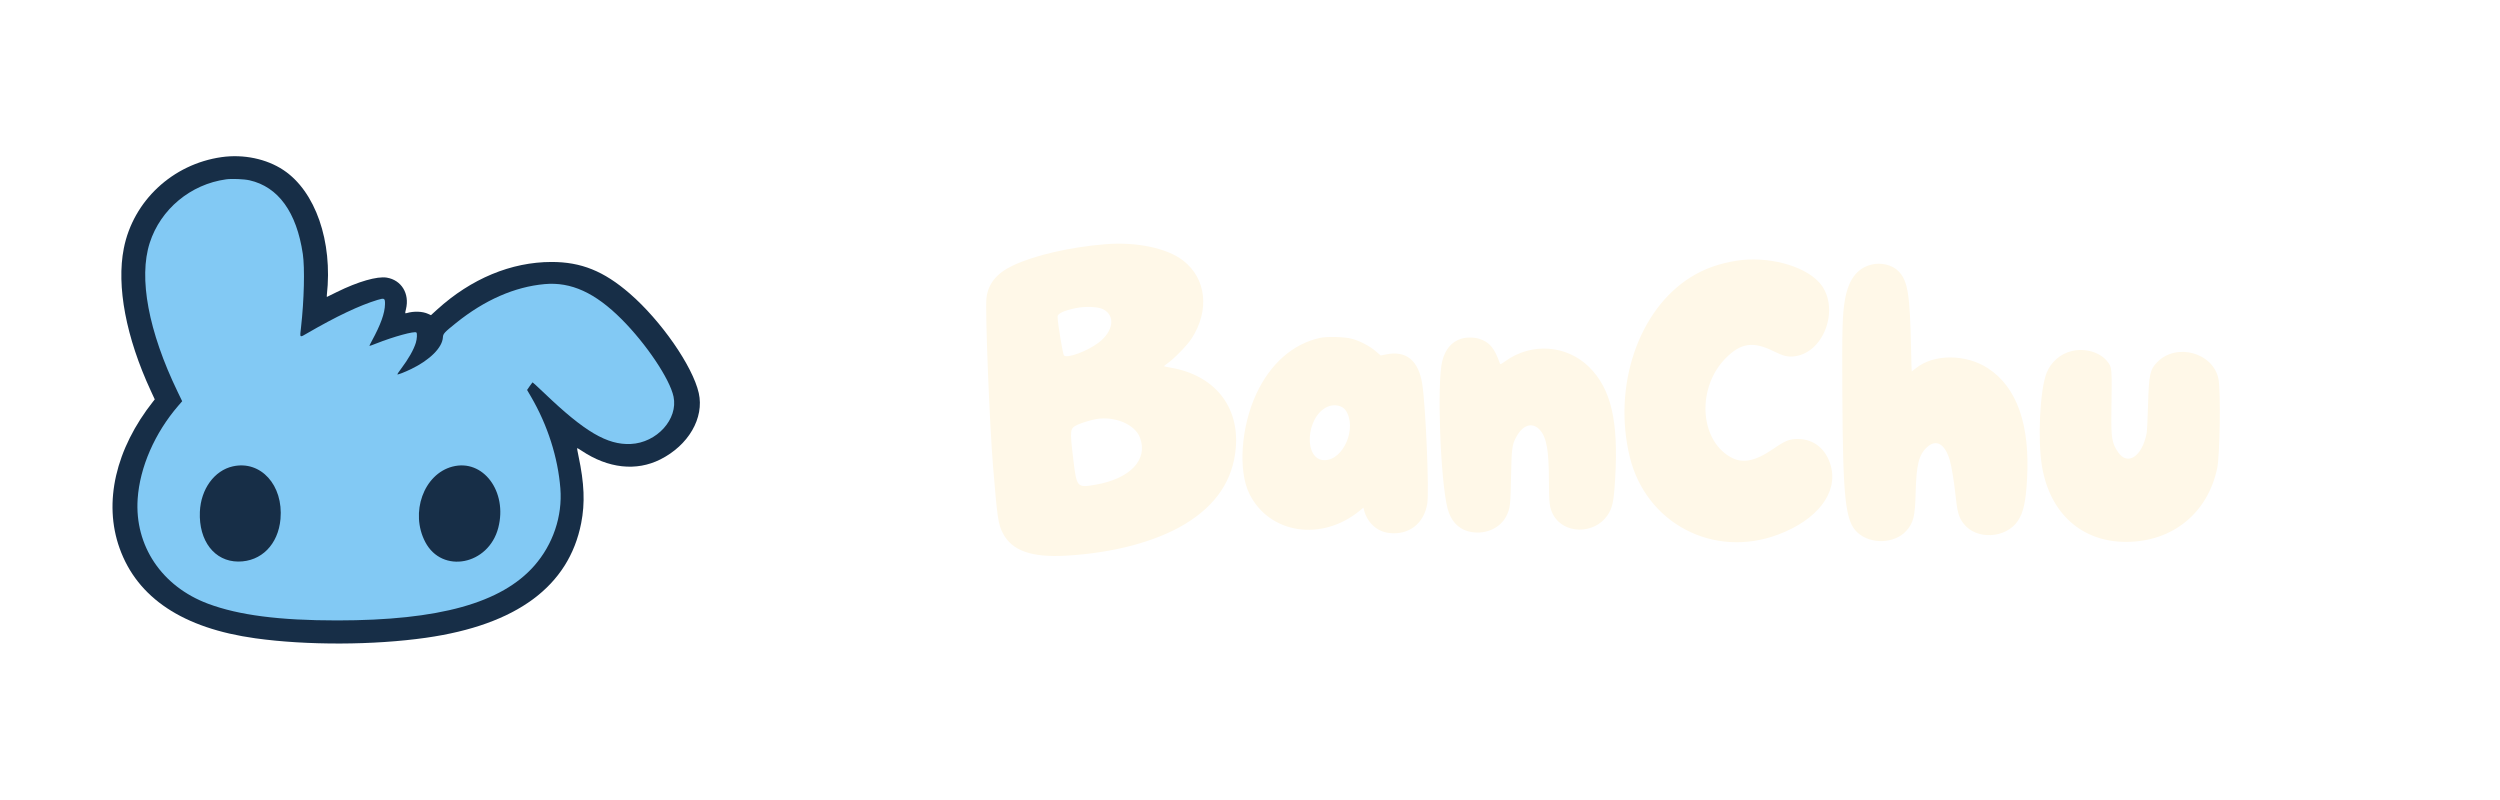
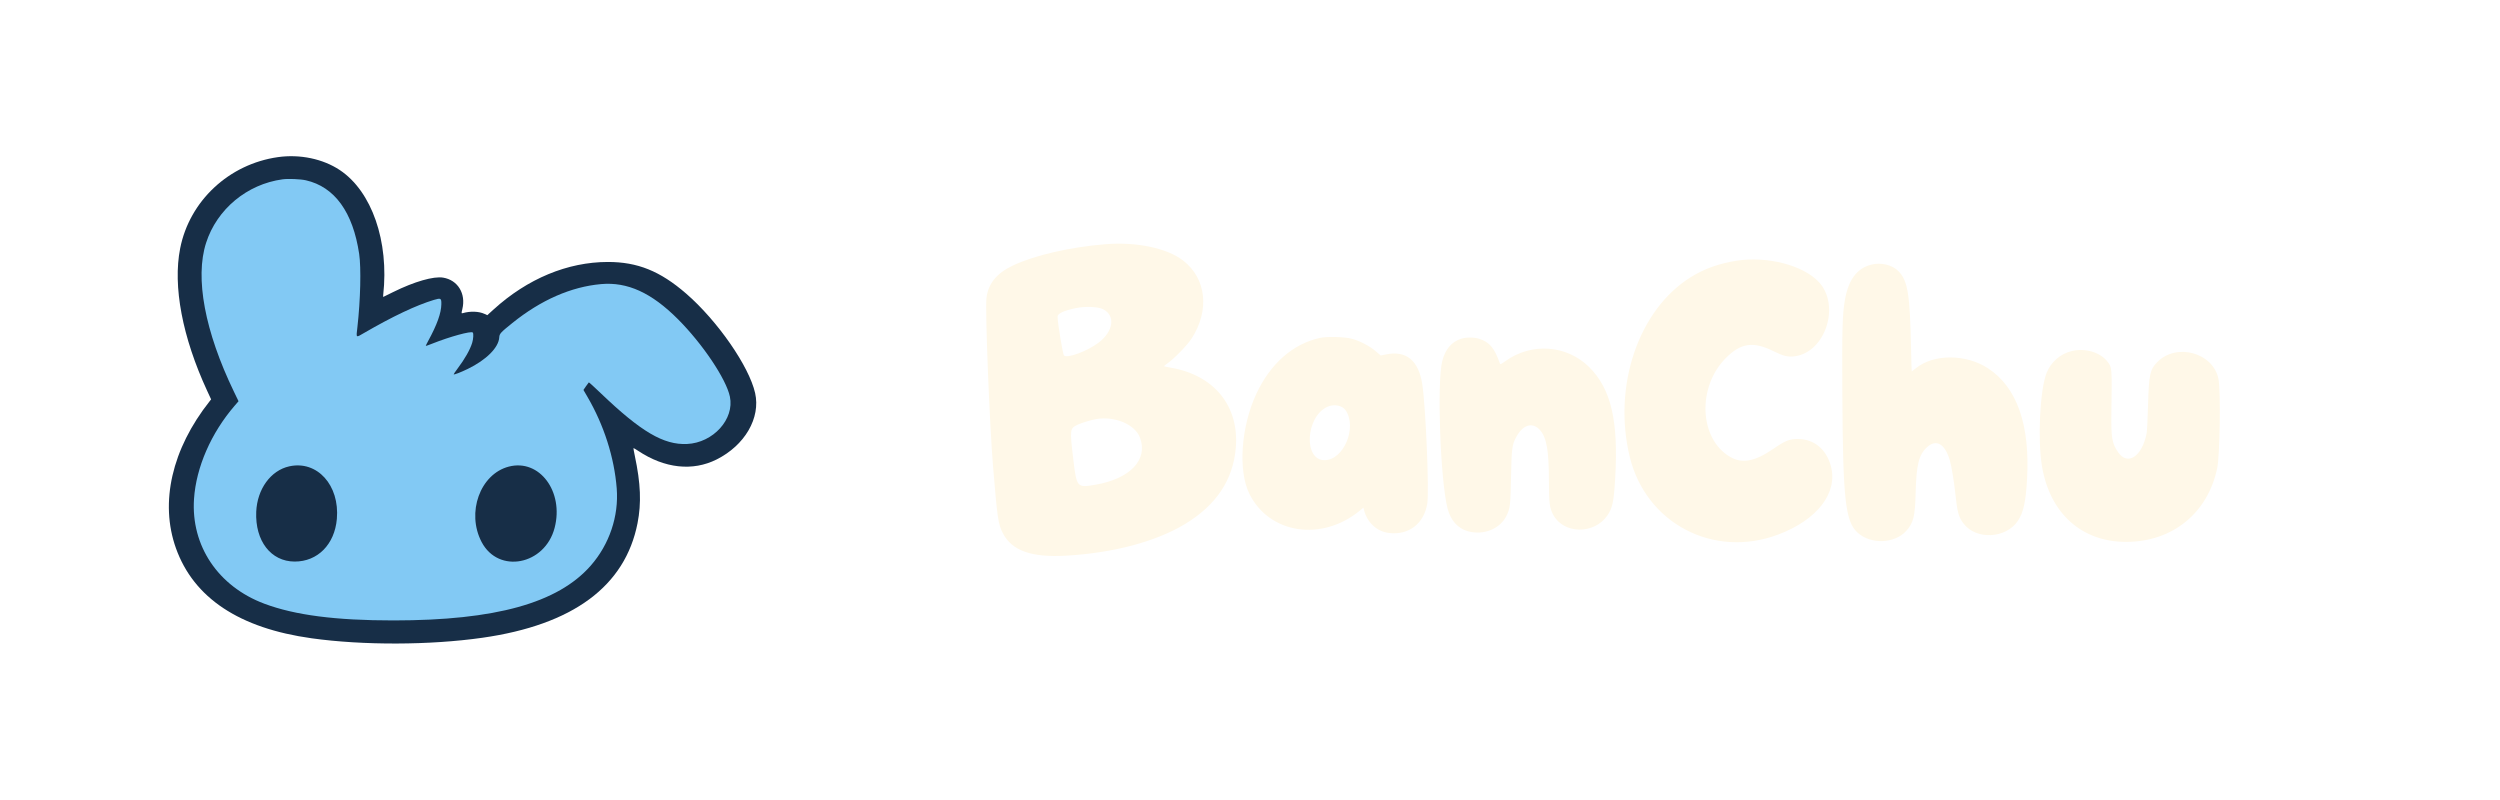
<svg xmlns="http://www.w3.org/2000/svg" width="2000" height="640" viewBox="0 0 2000 640" role="img">
-   <g transform="translate(48.051 35.13206) scale(0.428051)">
+   <g transform="translate(93.13775 35.13206) scale(0.428051)">
    <path d="M 302 211.565 C 210.448 224.502, 136.680 293.283, 119.139 382.062 C 105.159 452.818, 123.225 548.145, 169.617 648.418 L 176.982 664.335 174.241 667.798 C 103.638 756.996, 80.684 857.065, 111.229 942.500 C 144.481 1035.506, 229.809 1092.110, 365.053 1110.881 C 461.436 1124.257, 585.892 1123.859, 684 1109.860 C 853.217 1085.714, 950.784 1013.631, 973.939 895.652 C 981.291 858.191, 979.815 821.400, 968.905 770.158 C 967.226 762.269, 966.049 755.618, 966.290 755.377 C 966.531 755.136, 970.502 757.451, 975.114 760.522 C 1024.455 793.370, 1076.949 799.126, 1121.792 776.605 C 1174.577 750.094, 1204.190 698.977, 1193.689 652.500 C 1182.370 602.405, 1123.218 517.189, 1064.500 466.384 C 1016.126 424.529, 973.870 407.495, 918.500 407.529 C 843.180 407.576, 768.301 438.707, 704.830 496.362 L 693.161 506.963 687.830 504.526 C 677.317 499.720, 661.447 499.144, 647.755 503.070 C 644.528 503.996, 644.504 503.850, 646.520 495.500 C 653.482 466.666, 637.998 441.338, 610.635 436.804 C 592.799 433.848, 556.829 444.202, 517.488 463.616 C 507.595 468.499, 499.202 472.632, 498.838 472.801 C 498.474 472.970, 498.367 471.396, 498.600 469.304 C 509.794 369.032, 477.293 275.500, 417.437 235.729 C 385.920 214.788, 342.907 205.784, 302 211.565" fill="#172E47" fill-rule="evenodd" />
    <path d="M 310.500 253.074 C 243.999 262.189, 187.851 308.842, 167.585 371.822 C 146.483 437.399, 165.170 537.203, 219.699 650.143 L 228.217 667.787 221.039 676.095 C 177.003 727.053, 148.985 791.253, 145.015 850.288 C 139.122 937.927, 190.042 1013.841, 276.428 1046.206 C 333.640 1067.640, 409.903 1077.512, 518 1077.474 C 708.438 1077.408, 824.978 1045.046, 886.352 975.186 C 921.268 935.443, 939.077 882.719, 935.055 831 C 930.536 772.898, 911.183 712.418, 880.054 659.120 L 872.824 646.741 877.526 639.859 C 880.113 636.074, 882.536 632.787, 882.912 632.555 C 883.287 632.322, 893.249 641.381, 905.047 652.686 C 980.325 724.808, 1022.667 749.728, 1066.500 747.705 C 1115.379 745.450, 1155.381 701.218, 1146.542 659.200 C 1139.628 626.330, 1095.605 560.685, 1049.530 514.537 C 1000.085 465.014, 955.056 444.458, 905.731 448.892 C 849.639 453.935, 793.452 478.581, 740 521.587 C 717.906 539.364, 715.886 541.575, 715.487 548.413 C 714.375 567.517, 691.345 590.581, 656.500 607.487 C 643.686 613.704, 631.196 618.530, 630.283 617.616 C 630.025 617.359, 633.138 612.727, 637.200 607.324 C 651.155 588.761, 660.851 571.711, 664.884 558.645 C 667.126 551.380, 667.699 541.099, 665.958 539.358 C 662.817 536.217, 623.217 547.053, 591.004 559.870 C 584.131 562.604, 578.344 564.677, 578.143 564.476 C 577.942 564.275, 579.882 560.249, 582.455 555.530 C 599.310 524.608, 606.952 503.346, 607.275 486.473 C 607.491 475.183, 606.315 474.498, 593.426 478.399 C 559.931 488.539, 516.514 509.103, 462.500 540.412 C 447.086 549.347, 448.008 550.205, 450.397 529.151 C 456.106 478.834, 457.558 418.550, 453.686 392.500 C 442.085 314.431, 407.876 267.140, 354.147 254.898 C 343.991 252.583, 321.068 251.626, 310.500 253.074 " fill="#82C9F4" fill-rule="evenodd" />
    <path d="M 323 789.502 C 288.355 797.182, 263.065 832.013, 261.285 874.500 C 259.009 928.826, 288.686 967.289, 333 967.447 C 375.992 967.601, 407.786 935.527, 411.976 887.777 C 417.507 824.745, 375.135 777.945, 323 789.502  M 733.241 790.012 C 679.609 804.065, 653.721 876.101, 682.571 931.004 C 714.054 990.916, 800.759 974.066, 818.948 904.500 C 836.697 836.618, 790.563 774.992, 733.241 790.012" fill="#172E47" fill-rule="evenodd" />
  </g>
  <g transform="translate(705.6383 119.4681) scale(0.5319149)">
    <path d="M 336.500 142.655 C 283.432 146.886, 230.207 159.082, 197.148 174.584 C 172.338 186.219, 159.479 202.043, 157.001 223.989 C 154.942 242.225, 161.683 413.492, 166.978 477.500 C 173.387 554.958, 174.697 563.833, 181.715 577.374 C 195.349 603.682, 224.589 614.079, 276.666 611.137 C 347.453 607.138, 411.555 590.132, 455.374 563.726 C 502.437 535.364, 527.856 497.405, 532.016 449.272 C 537.457 386.308, 499.679 339.603, 434.250 328.406 C 428.613 327.441, 424.022 326.393, 424.048 326.076 C 424.074 325.759, 426.662 323.700, 429.798 321.500 C 439.629 314.603, 459.198 294.409, 465.553 284.601 C 493.025 242.208, 487.800 194.228, 452.767 167.207 C 428.655 148.609, 382.929 138.953, 336.500 142.655 M 1285.193 167.527 C 1258.892 171.635, 1236.733 179.575, 1216.483 192.144 C 1137.755 241.015, 1098.634 356.081, 1124.554 462.539 C 1148.909 562.566, 1250.421 615.816, 1347.500 579.489 C 1406.794 557.301, 1438.142 516.452, 1426.929 475.987 C 1419.935 450.747, 1401.595 435.781, 1377.500 435.652 C 1364.743 435.583, 1358.475 438.091, 1340.437 450.485 C 1312.544 469.648, 1293.547 473.129, 1275.279 462.423 C 1228.971 435.285, 1225.684 357.567, 1269 313.941 C 1291.613 291.166, 1310.196 288.447, 1340.500 303.480 C 1355.937 311.138, 1363.046 312.768, 1373.758 311.106 C 1419.284 304.042, 1441.327 234.550, 1409.087 199.727 C 1385.598 174.356, 1331.494 160.294, 1285.193 167.527 M 1487.105 173.583 C 1465.873 179.292, 1453.213 196.617, 1448.071 227 C 1444.299 249.294, 1443.763 269.342, 1444.280 368.791 C 1445.103 526.887, 1448.770 559.919, 1467.353 576.627 C 1487.238 594.505, 1522.965 593.164, 1540.392 573.884 C 1551.199 561.928, 1553.654 552.052, 1554.505 517.113 C 1555.542 474.518, 1559.282 459.369, 1571.552 448.059 C 1585.414 435.282, 1598.453 442.669, 1605.890 467.512 C 1608.291 475.535, 1612.255 499.185, 1614.016 516 C 1617.119 545.634, 1619.070 552.939, 1626.503 562.743 C 1645.554 587.873, 1690.493 585.563, 1708.435 558.532 C 1716.556 546.297, 1720.134 530.131, 1722.052 497 C 1726.838 414.356, 1706.999 357.769, 1663.239 329.244 C 1629.937 307.537, 1581.440 307.572, 1554.764 329.323 C 1551.609 331.895, 1548.867 334, 1548.669 334 C 1548.472 334, 1548 318.587, 1547.621 299.750 C 1545.986 218.513, 1542.790 198.312, 1529.292 183.881 C 1519.825 173.760, 1502.328 169.489, 1487.105 173.583 M 290.776 238.934 C 272.708 242.839, 264 247.006, 264 251.746 C 264 260.556, 271.826 308.185, 273.565 309.963 C 278.407 314.910, 309.083 303.517, 326.027 290.480 C 348.182 273.432, 351.227 250.077, 332.541 240.515 C 324.810 236.559, 305.201 235.817, 290.776 238.934 M 658.647 283.584 C 617.699 292.659, 583.975 322.359, 562.793 368 C 539.837 417.464, 535.294 483.323, 552.445 518.027 C 582.416 578.671, 661.853 590.502, 719.206 542.864 L 723.911 538.956 725.053 543.196 C 730.022 561.652, 744.350 574.703, 762.103 576.947 C 792.086 580.736, 815.139 563.109, 820.044 532.641 C 823.033 514.076, 817.604 385.485, 812.460 353 C 806.829 317.442, 788.386 302.283, 758.196 308.400 L 750.002 310.061 742.251 303.435 C 733.253 295.743, 718.658 288.163, 706.500 284.866 C 695.899 281.992, 669.075 281.273, 658.647 283.584 M 870.836 284.919 C 856.576 289.480, 847.141 300.627, 842.578 318.307 C 834.348 350.197, 839.665 498.187, 850.550 540.195 C 855.195 558.119, 865.875 570.093, 881.013 574.349 C 904.792 581.035, 929.834 570.841, 939.423 550.571 C 944.703 539.411, 945.160 535.401, 945.988 493 C 946.849 448.834, 947.534 443.860, 954.438 431.574 C 964.490 413.688, 978.754 409.961, 989.674 422.367 C 999.555 433.592, 1002.979 453.368, 1002.992 499.292 C 1003.001 531.725, 1003.959 539.342, 1009.292 549.379 C 1024.963 578.872, 1070.985 579.591, 1090.894 550.654 C 1098.570 539.497, 1100.495 530.356, 1102.615 495 C 1107.794 408.617, 1096.492 360.212, 1063.504 327.500 C 1029.823 294.099, 976.848 290.301, 937.585 318.471 C 931.070 323.145, 929.834 323.708, 929.319 322.233 C 921.087 298.677, 913.602 289.779, 897.909 284.895 C 890.109 282.467, 878.470 282.477, 870.836 284.919 M 1788.782 303.502 C 1772.079 307.701, 1758.136 319.860, 1751.611 335.918 C 1741.484 360.843, 1737.723 436.688, 1744.611 477.101 C 1756.648 547.718, 1804.252 590.391, 1871 590.397 C 1940.556 590.403, 1993.682 547.510, 2008.017 479.770 C 2012.117 460.393, 2013.536 363.668, 2009.986 345.500 C 2002.237 305.843, 1946.782 290.504, 1917.894 320.027 C 1906.884 331.279, 1905.340 338.574, 1904.031 385.500 C 1903.479 405.300, 1902.543 423.975, 1901.951 427 C 1895.102 462.021, 1873.424 476.464, 1859.055 455.581 C 1849.783 442.104, 1848.412 434.038, 1848.925 396 C 1849.859 326.835, 1849.983 328.481, 1843.138 319.425 C 1832.350 305.150, 1809.200 298.369, 1788.782 303.502 M 669.500 387.351 C 636.974 402.517, 633.672 467.500, 665.427 467.500 C 694.078 467.500, 714.789 419.022, 697.395 392.671 C 692.371 385.061, 679.625 382.630, 669.500 387.351 M 322 405.696 C 314.673 406.936, 299.943 411.402, 294.306 414.093 C 282.399 419.775, 282.265 420.794, 287.546 465.489 C 292.648 508.665, 293.086 509.181, 320.619 504.485 C 373.225 495.512, 400.512 466.713, 387.878 433.500 C 380.321 413.635, 350.199 400.922, 322 405.696" fill="#FFF8E8" fill-rule="evenodd" />
  </g>
</svg>
